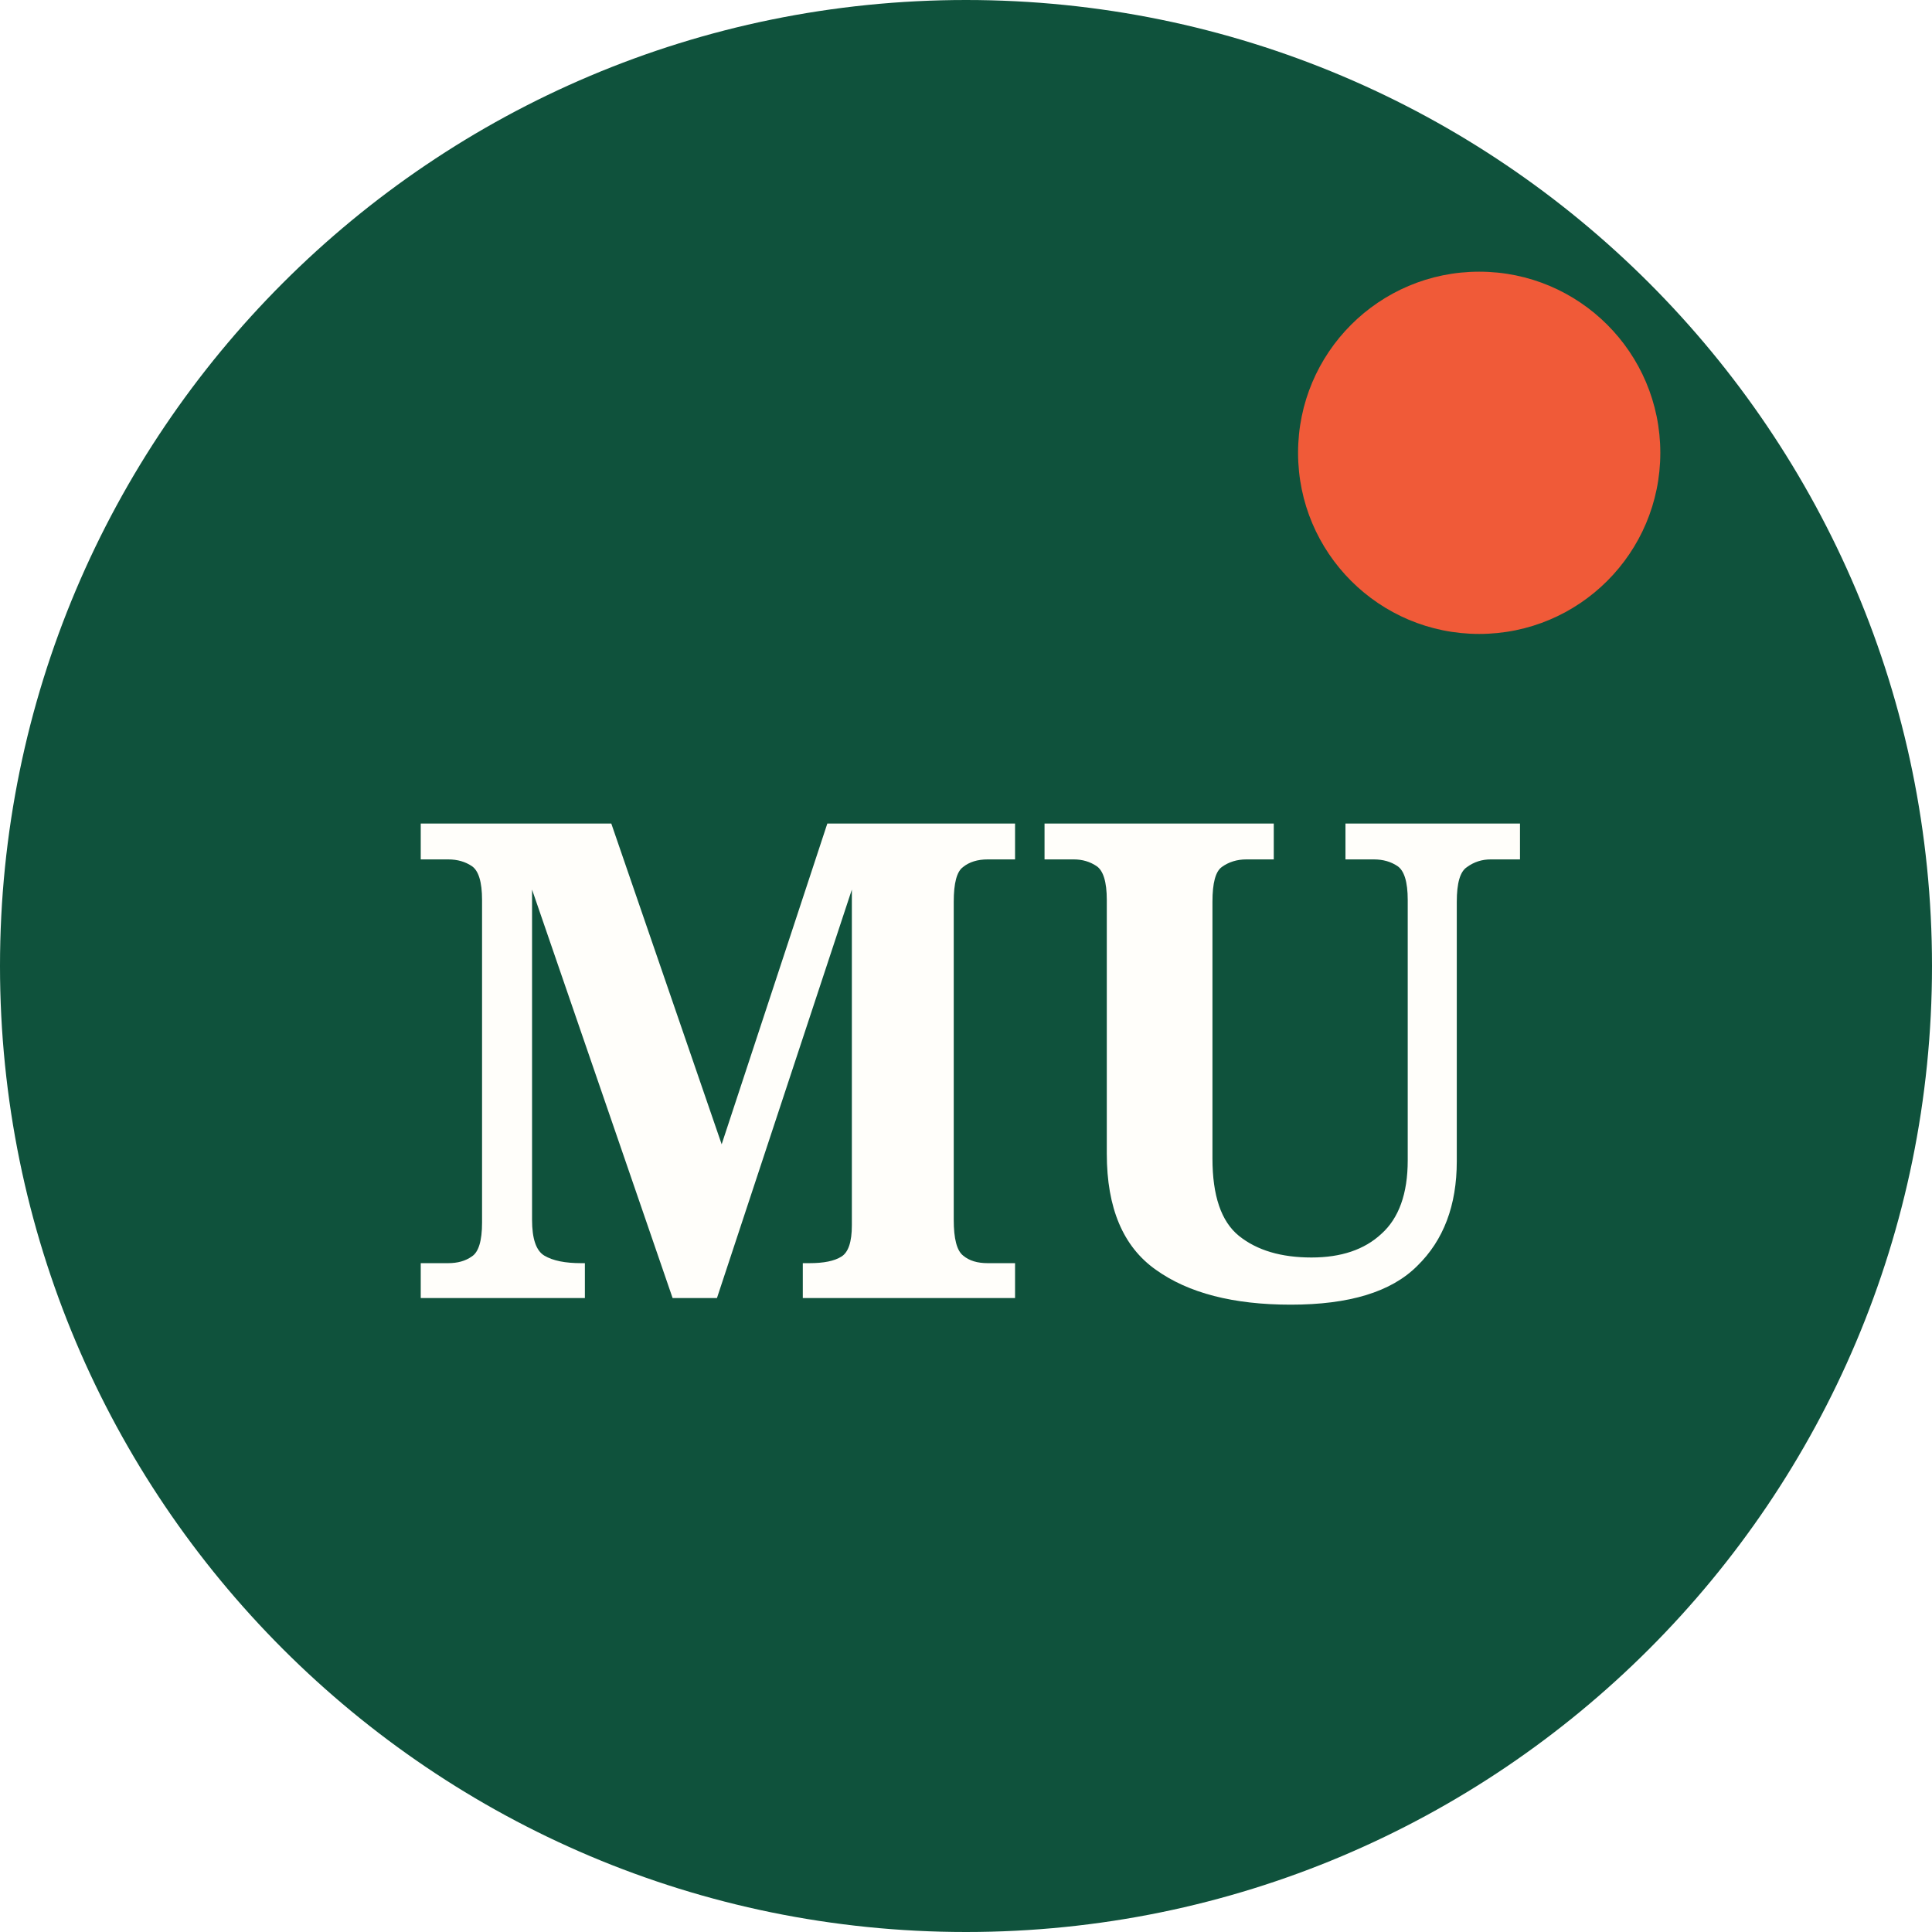
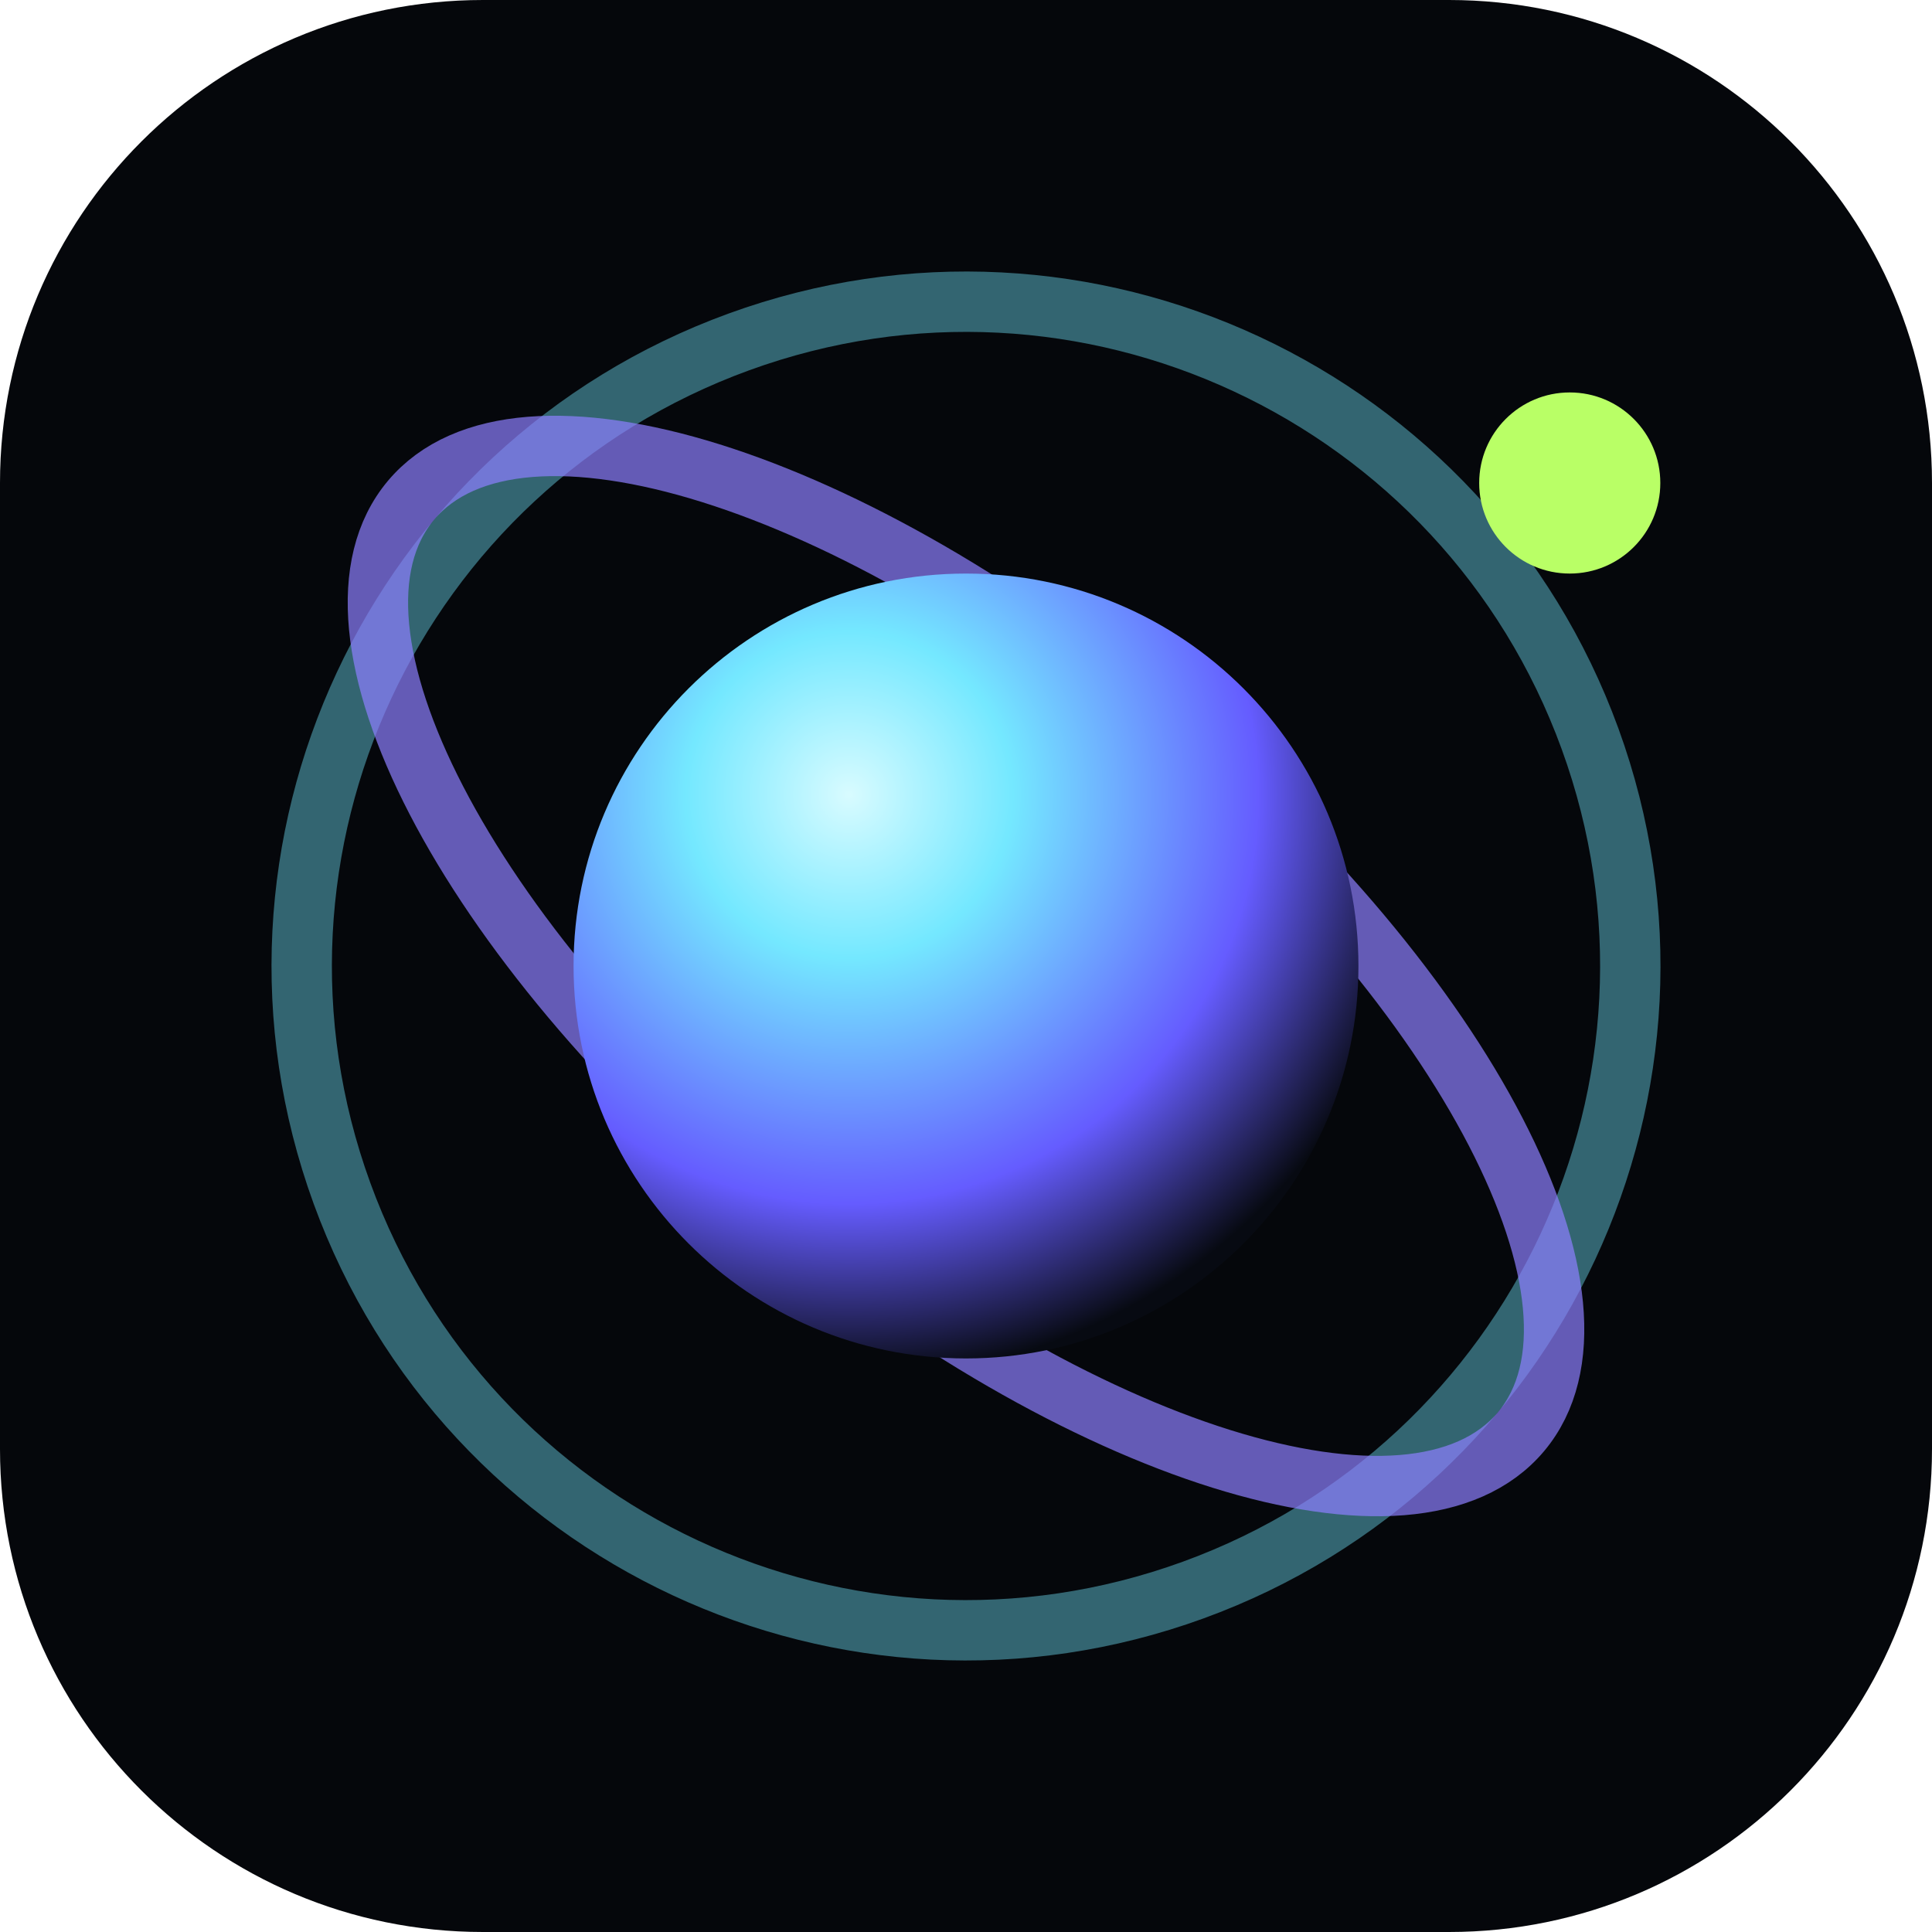
<svg xmlns="http://www.w3.org/2000/svg" viewBox="0 0 32 32" role="img" aria-label="Manish Ukirade">
-   <rect width="32" height="32" rx="16" fill="#0f523c" />
-   <circle cx="24.5" cy="7.5" r="3" fill="#f05a38" />
-   <text x="16" y="21.5" fill="#fffefa" font-family="Georgia, serif" font-size="11" font-weight="700" text-anchor="middle">MU</text>
+   <defs>
+     <radialGradient id="core" cx="35%" cy="28%" r="75%">
+       <stop offset="0" stop-color="#d8fbff" />
+       <stop offset="0.28" stop-color="#74e8ff" />
+       <stop offset="0.7" stop-color="#655cff" />
+       <stop offset="1" stop-color="#070a12" />
+     </radialGradient>
+   </defs>
+   <rect width="32" height="32" rx="8" fill="#05070b" />
+   <circle cx="16" cy="16" r="11" fill="none" stroke="#74e8ff" stroke-opacity=".42" transform="rotate(-20 16 16)" />
+   <ellipse cx="16" cy="16" rx="12" ry="5" fill="none" stroke="#8e7fff" stroke-opacity=".7" transform="rotate(40 16 16)" />
+   <circle cx="16" cy="16" r="6.5" fill="url(#core)" />
+   <circle cx="26" cy="8" r="1.5" fill="#b9ff66" />
</svg>
